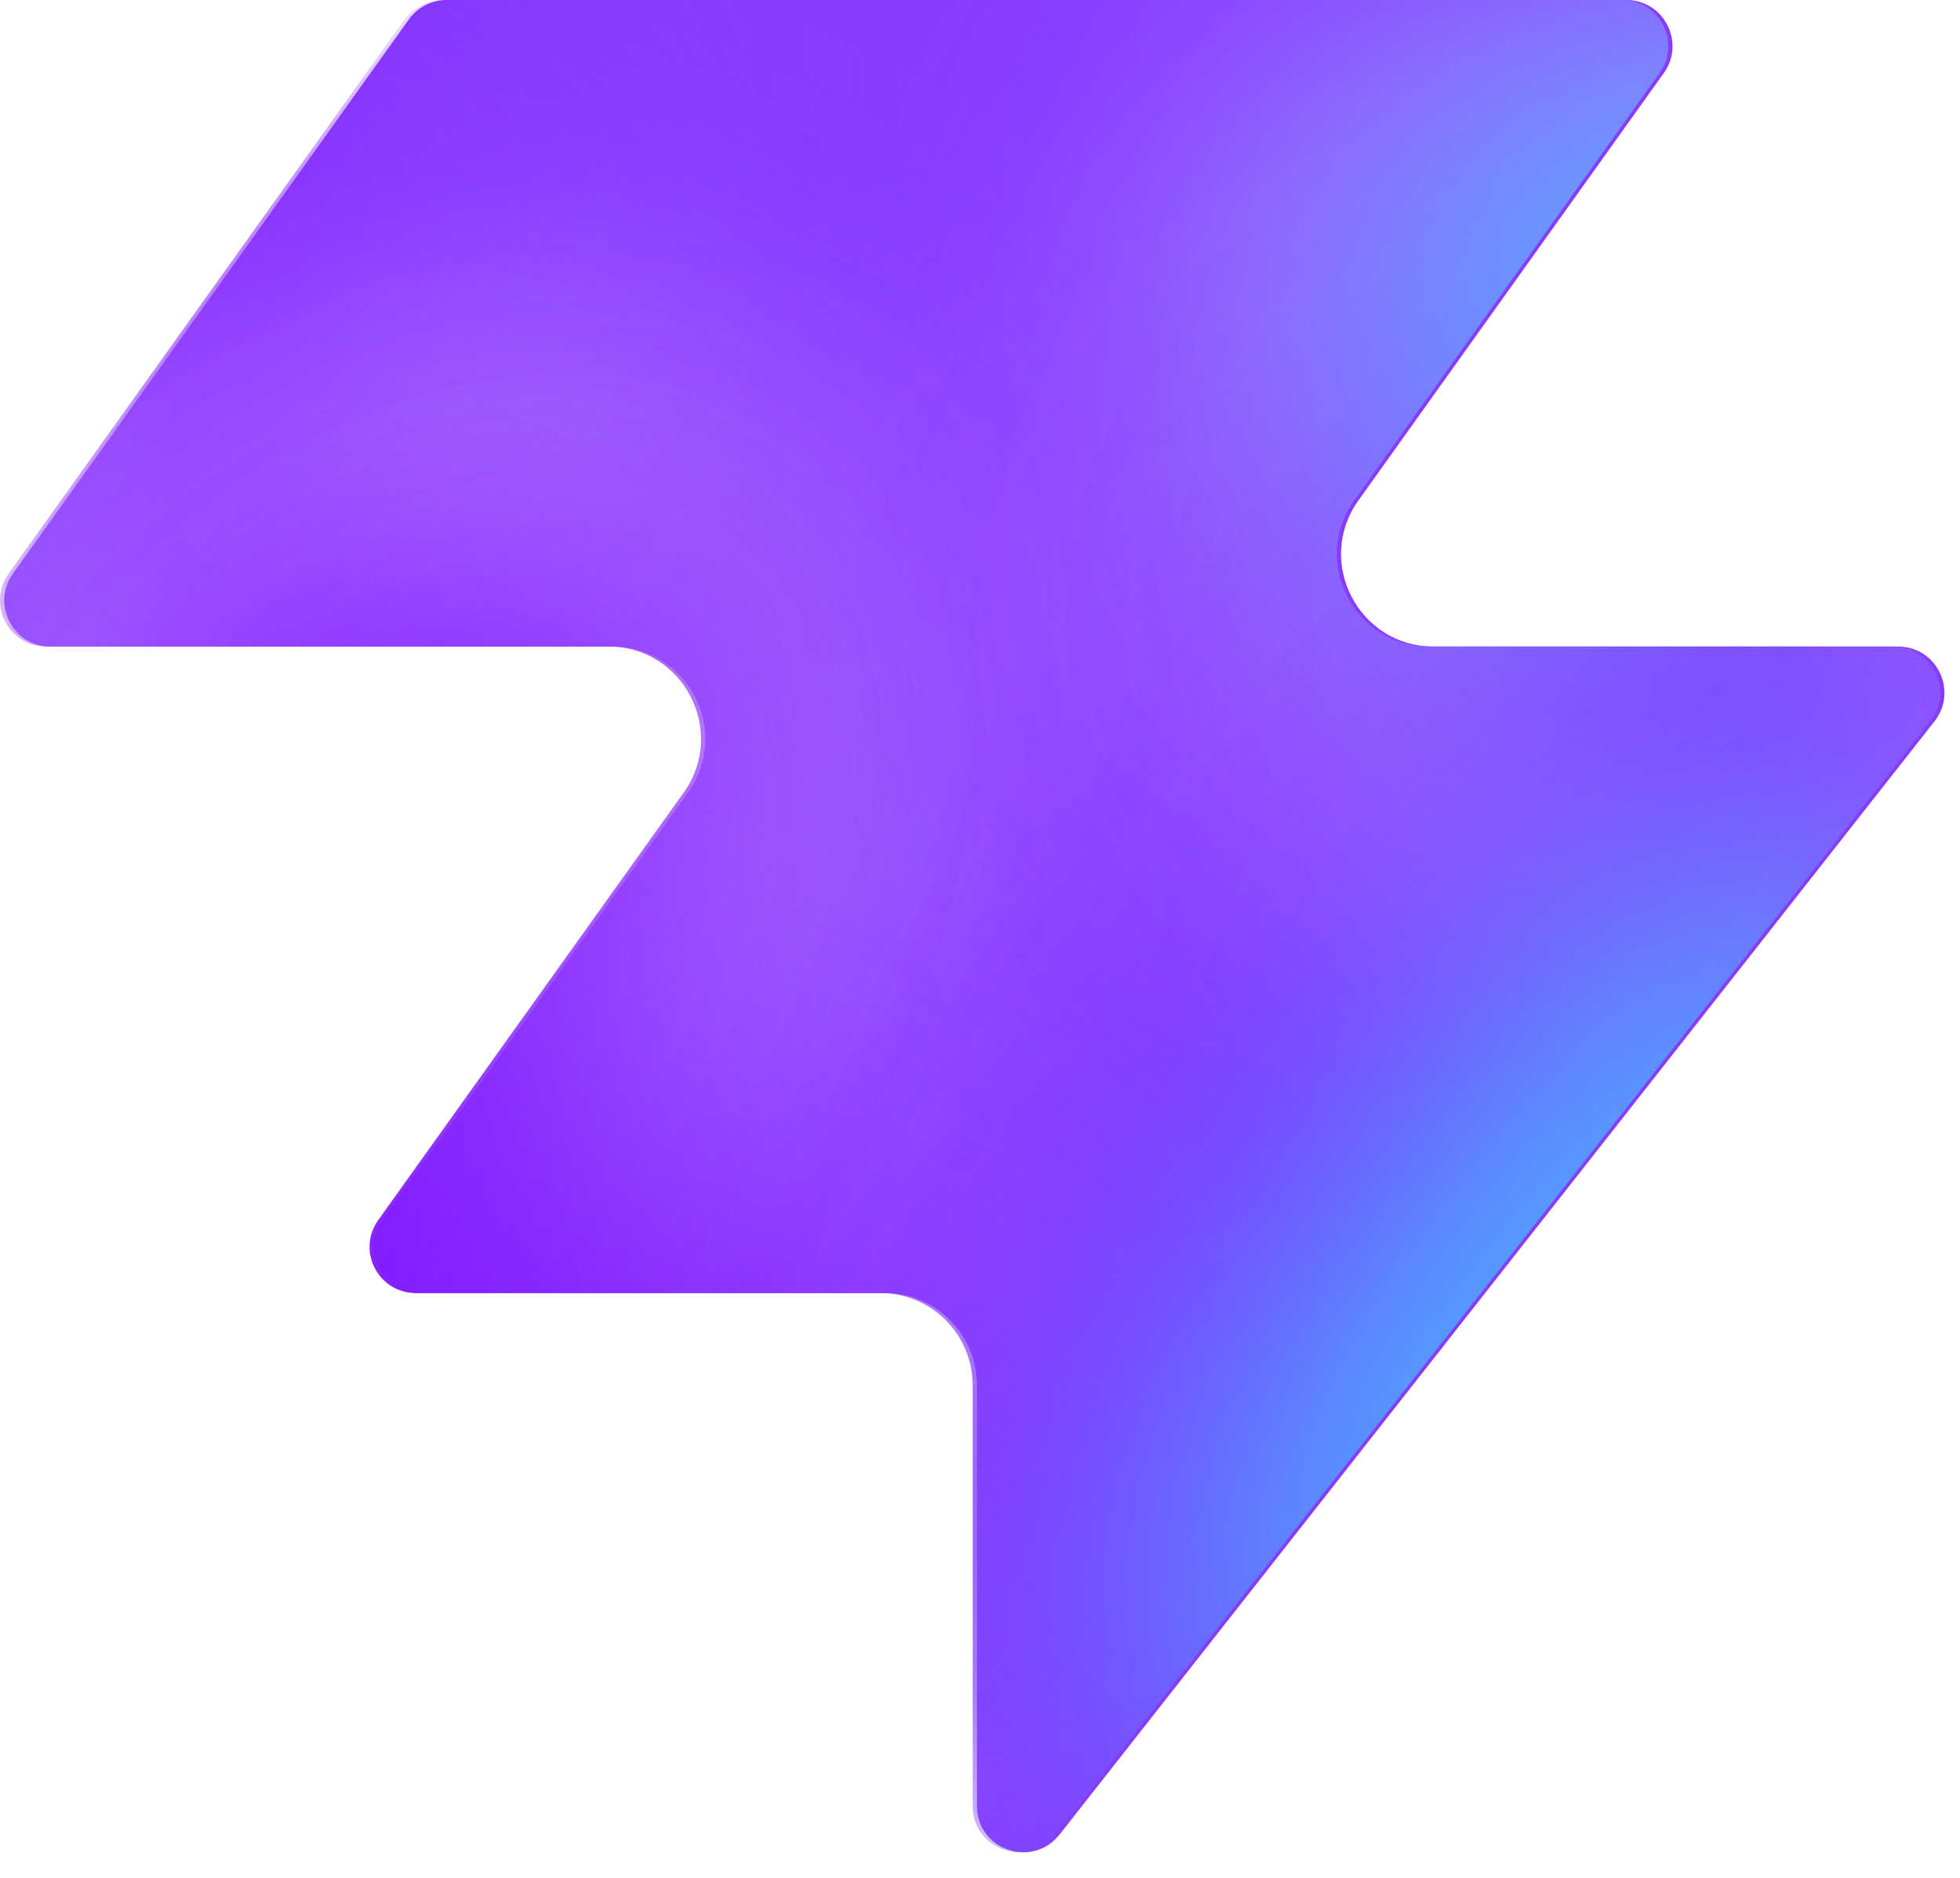
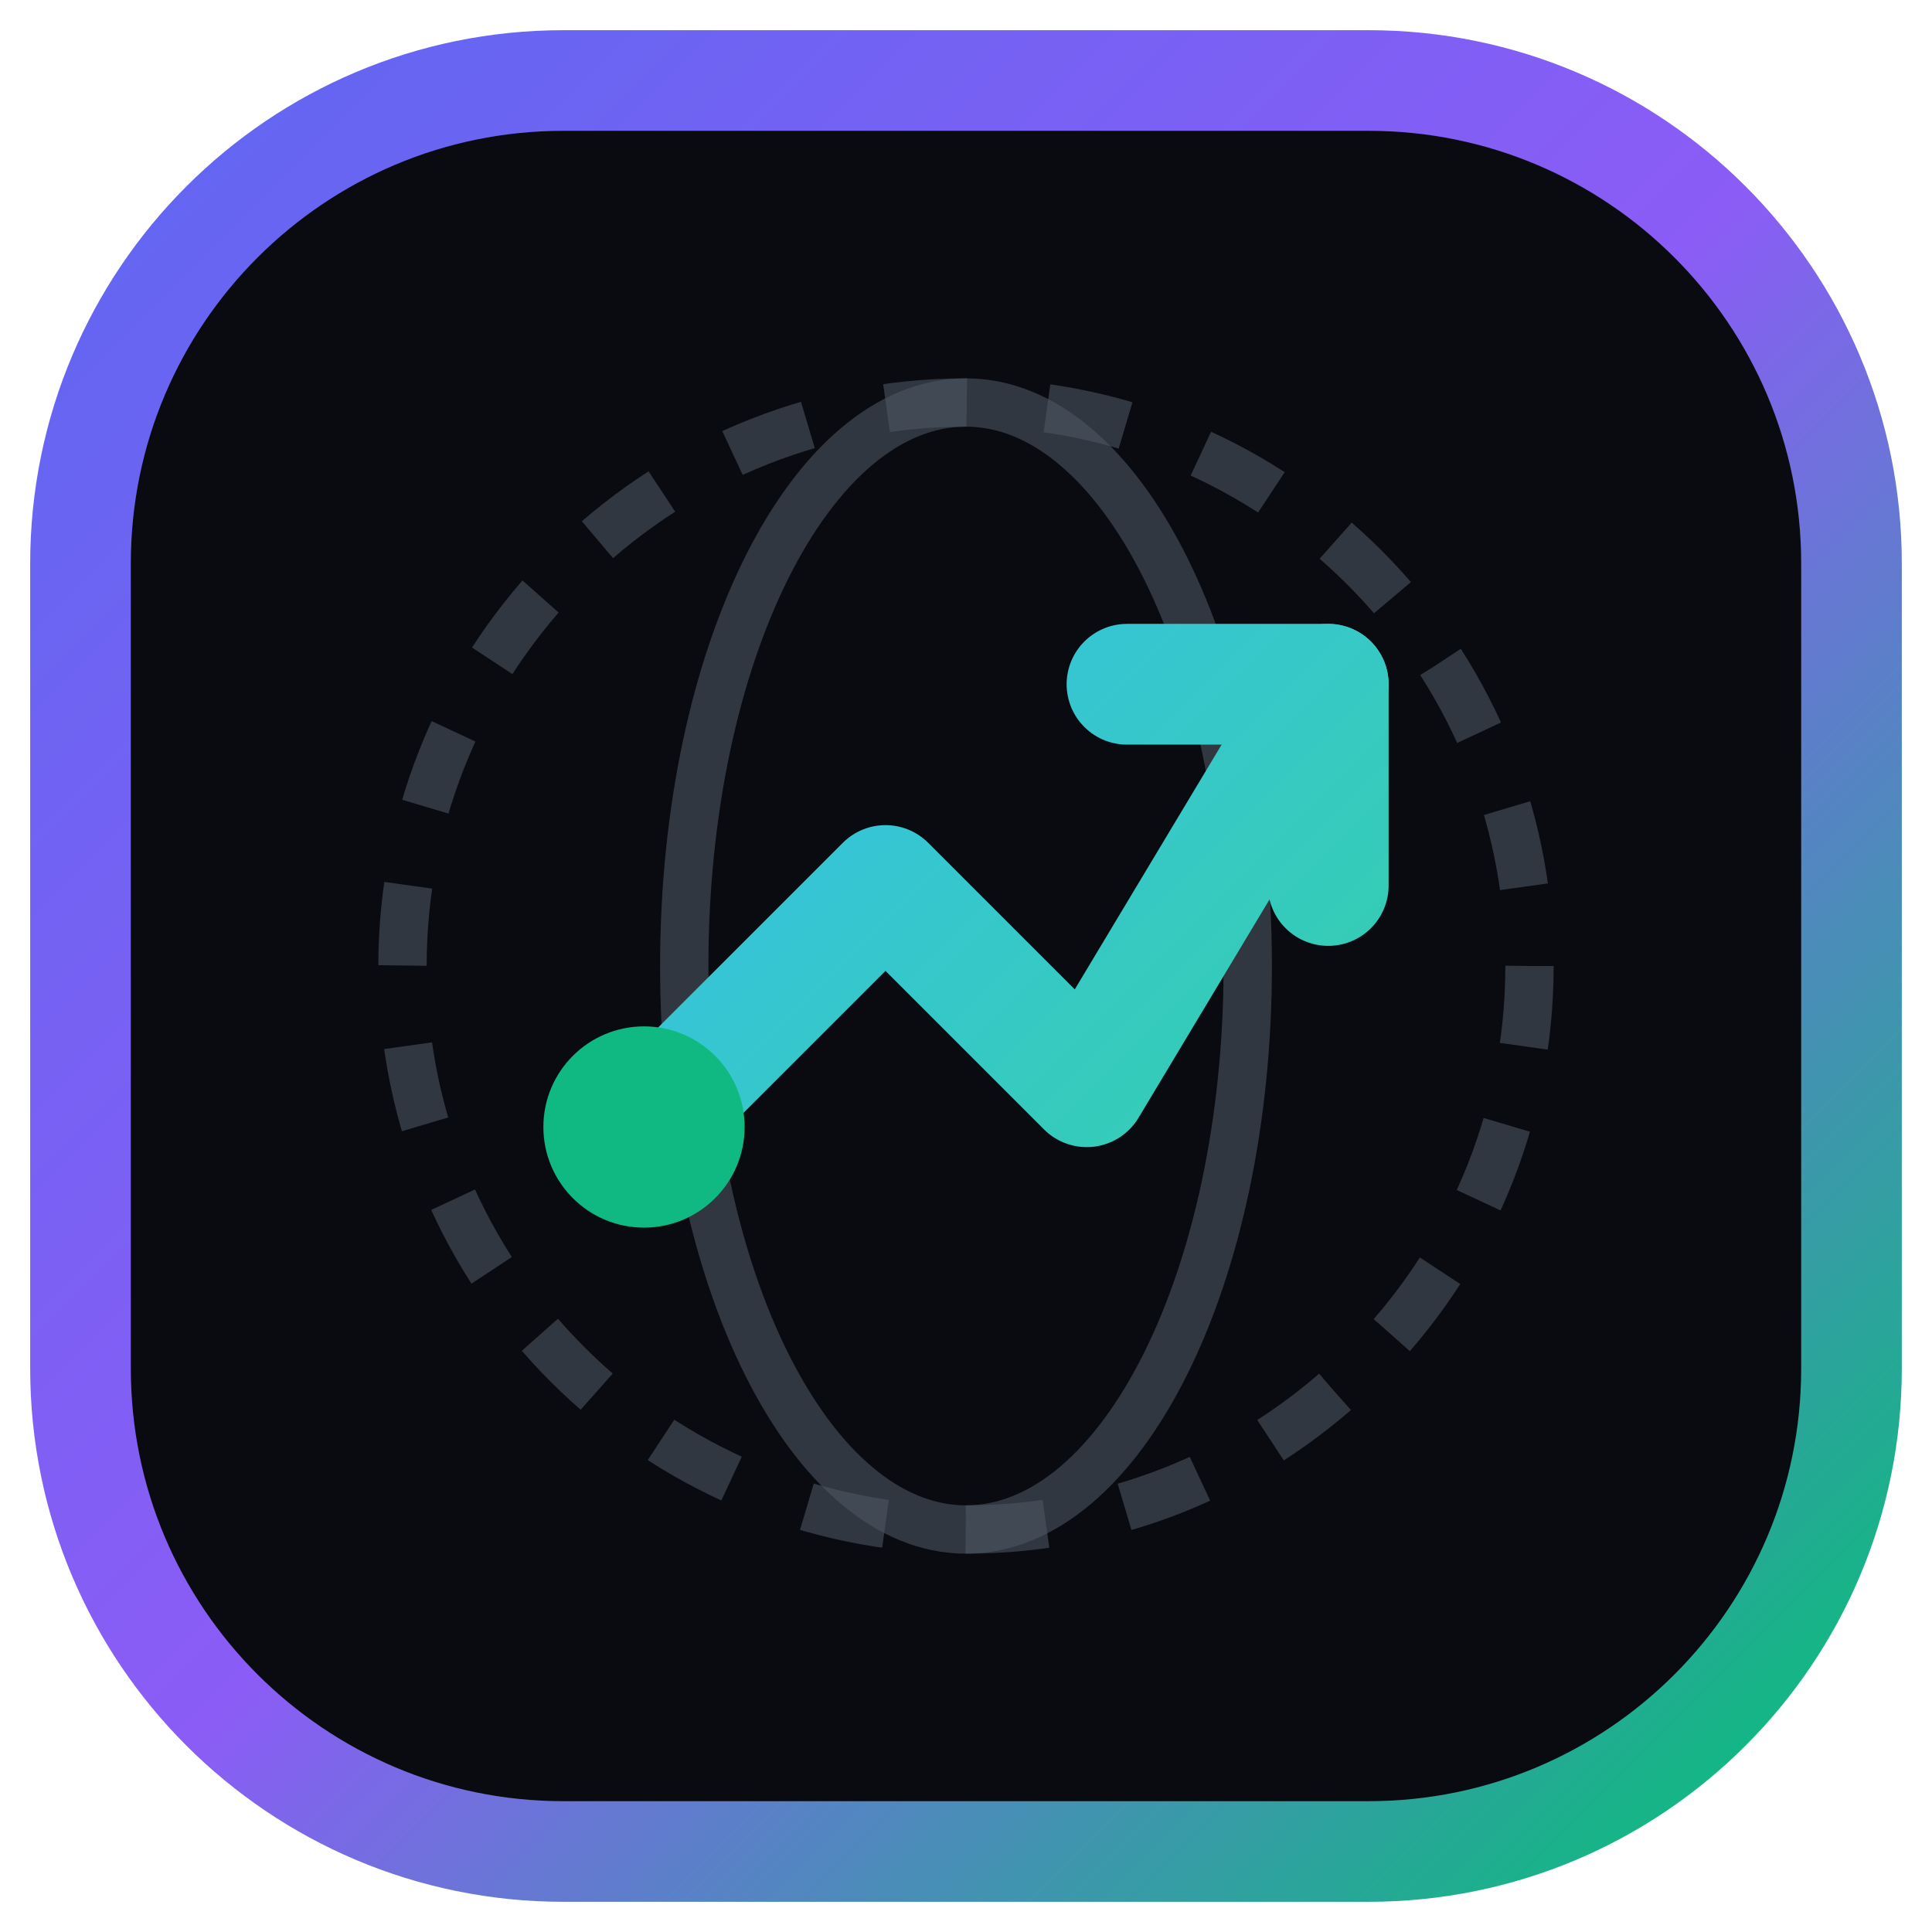
- <svg xmlns="http://www.w3.org/2000/svg" width="48" height="46" fill="none" viewBox="0 0 48 46">
-   <path fill="#863bff" d="M25.946 44.938c-.664.845-2.021.375-2.021-.698V33.937a2.26 2.26 0 0 0-2.262-2.262H10.287c-.92 0-1.456-1.04-.92-1.788l7.48-10.471c1.07-1.497 0-3.578-1.842-3.578H1.237c-.92 0-1.456-1.04-.92-1.788L10.013.474c.214-.297.556-.474.92-.474h28.894c.92 0 1.456 1.04.92 1.788l-7.48 10.471c-1.07 1.498 0 3.579 1.842 3.579h11.377c.943 0 1.473 1.088.89 1.83L25.947 44.94z" style="fill:#863bff;fill:color(display-p3 .525 .23 1);fill-opacity:1" />
-   <mask id="a" width="48" height="46" x="0" y="0" maskUnits="userSpaceOnUse" style="mask-type:alpha">
-     <path fill="#000" d="M25.842 44.938c-.664.844-2.021.375-2.021-.698V33.937a2.26 2.26 0 0 0-2.262-2.262H10.183c-.92 0-1.456-1.04-.92-1.788l7.48-10.471c1.07-1.498 0-3.579-1.842-3.579H1.133c-.92 0-1.456-1.04-.92-1.787L9.91.473c.214-.297.556-.474.92-.474h28.894c.92 0 1.456 1.04.92 1.788l-7.48 10.471c-1.07 1.498 0 3.578 1.842 3.578h11.377c.943 0 1.473 1.088.89 1.832L25.843 44.94z" style="fill:#000;fill-opacity:1" />
-   </mask>
-   <g mask="url(#a)">
-     <g filter="url(#b)">
-       <ellipse cx="5.508" cy="14.704" fill="#ede6ff" rx="5.508" ry="14.704" style="fill:#ede6ff;fill:color(display-p3 .927 .903 1);fill-opacity:1" transform="matrix(.00324 1 1 -.00324 -4.47 31.516)" />
-     </g>
-     <g filter="url(#c)">
-       <ellipse cx="10.399" cy="29.851" fill="#ede6ff" rx="10.399" ry="29.851" style="fill:#ede6ff;fill:color(display-p3 .927 .903 1);fill-opacity:1" transform="matrix(.00324 1 1 -.00324 -39.328 7.883)" />
-     </g>
-     <g filter="url(#d)">
-       <ellipse cx="5.508" cy="30.487" fill="#7e14ff" rx="5.508" ry="30.487" style="fill:#7e14ff;fill:color(display-p3 .492 .077 1);fill-opacity:1" transform="rotate(89.814 -25.913 -14.639)scale(1 -1)" />
-     </g>
-     <g filter="url(#e)">
-       <ellipse cx="5.508" cy="30.599" fill="#7e14ff" rx="5.508" ry="30.599" style="fill:#7e14ff;fill:color(display-p3 .492 .077 1);fill-opacity:1" transform="rotate(89.814 -32.644 -3.334)scale(1 -1)" />
-     </g>
-     <g filter="url(#f)">
-       <ellipse cx="5.508" cy="30.599" fill="#7e14ff" rx="5.508" ry="30.599" style="fill:#7e14ff;fill:color(display-p3 .492 .077 1);fill-opacity:1" transform="matrix(.00324 1 1 -.00324 -34.34 30.47)" />
-     </g>
-     <g filter="url(#g)">
-       <ellipse cx="14.072" cy="22.078" fill="#ede6ff" rx="14.072" ry="22.078" style="fill:#ede6ff;fill:color(display-p3 .927 .903 1);fill-opacity:1" transform="rotate(93.35 24.506 48.493)scale(-1 1)" />
-     </g>
-     <g filter="url(#h)">
-       <ellipse cx="3.47" cy="21.501" fill="#7e14ff" rx="3.47" ry="21.501" style="fill:#7e14ff;fill:color(display-p3 .492 .077 1);fill-opacity:1" transform="rotate(89.009 28.708 47.59)scale(-1 1)" />
-     </g>
-     <g filter="url(#i)">
-       <ellipse cx="3.47" cy="21.501" fill="#7e14ff" rx="3.47" ry="21.501" style="fill:#7e14ff;fill:color(display-p3 .492 .077 1);fill-opacity:1" transform="rotate(89.009 28.708 47.59)scale(-1 1)" />
-     </g>
-     <g filter="url(#j)">
-       <ellipse cx=".387" cy="8.972" fill="#7e14ff" rx="4.407" ry="29.108" style="fill:#7e14ff;fill:color(display-p3 .492 .077 1);fill-opacity:1" transform="rotate(39.51 .387 8.972)" />
-     </g>
-     <g filter="url(#k)">
-       <ellipse cx="47.523" cy="-6.092" fill="#7e14ff" rx="4.407" ry="29.108" style="fill:#7e14ff;fill:color(display-p3 .492 .077 1);fill-opacity:1" transform="rotate(37.892 47.523 -6.092)" />
-     </g>
-     <g filter="url(#l)">
-       <ellipse cx="41.412" cy="6.333" fill="#47bfff" rx="5.971" ry="9.665" style="fill:#47bfff;fill:color(display-p3 .28 .748 1);fill-opacity:1" transform="rotate(37.892 41.412 6.333)" />
-     </g>
-     <g filter="url(#m)">
-       <ellipse cx="-1.879" cy="38.332" fill="#7e14ff" rx="4.407" ry="29.108" style="fill:#7e14ff;fill:color(display-p3 .492 .077 1);fill-opacity:1" transform="rotate(37.892 -1.88 38.332)" />
-     </g>
-     <g filter="url(#n)">
-       <ellipse cx="-1.879" cy="38.332" fill="#7e14ff" rx="4.407" ry="29.108" style="fill:#7e14ff;fill:color(display-p3 .492 .077 1);fill-opacity:1" transform="rotate(37.892 -1.88 38.332)" />
-     </g>
-     <g filter="url(#o)">
-       <ellipse cx="35.651" cy="29.907" fill="#7e14ff" rx="4.407" ry="29.108" style="fill:#7e14ff;fill:color(display-p3 .492 .077 1);fill-opacity:1" transform="rotate(37.892 35.651 29.907)" />
-     </g>
-     <g filter="url(#p)">
-       <ellipse cx="38.418" cy="32.4" fill="#47bfff" rx="5.971" ry="15.297" style="fill:#47bfff;fill:color(display-p3 .28 .748 1);fill-opacity:1" transform="rotate(37.892 38.418 32.4)" />
-     </g>
-   </g>
+ <svg xmlns="http://www.w3.org/2000/svg" viewBox="0 0 48 48" fill="none">
  <defs>
-     <filter id="b" width="60.045" height="41.654" x="-19.77" y="16.149" color-interpolation-filters="sRGB" filterUnits="userSpaceOnUse">
-       <feFlood flood-opacity="0" result="BackgroundImageFix" />
-       <feBlend in="SourceGraphic" in2="BackgroundImageFix" result="shape" />
-       <feGaussianBlur result="effect1_foregroundBlur_2002_17158" stdDeviation="7.659" />
-     </filter>
-     <filter id="c" width="90.34" height="51.437" x="-54.613" y="-7.533" color-interpolation-filters="sRGB" filterUnits="userSpaceOnUse">
-       <feFlood flood-opacity="0" result="BackgroundImageFix" />
-       <feBlend in="SourceGraphic" in2="BackgroundImageFix" result="shape" />
-       <feGaussianBlur result="effect1_foregroundBlur_2002_17158" stdDeviation="7.659" />
-     </filter>
-     <filter id="d" width="79.355" height="29.4" x="-49.64" y="2.03" color-interpolation-filters="sRGB" filterUnits="userSpaceOnUse">
-       <feFlood flood-opacity="0" result="BackgroundImageFix" />
-       <feBlend in="SourceGraphic" in2="BackgroundImageFix" result="shape" />
-       <feGaussianBlur result="effect1_foregroundBlur_2002_17158" stdDeviation="4.596" />
-     </filter>
-     <filter id="e" width="79.579" height="29.4" x="-45.045" y="20.029" color-interpolation-filters="sRGB" filterUnits="userSpaceOnUse">
-       <feFlood flood-opacity="0" result="BackgroundImageFix" />
-       <feBlend in="SourceGraphic" in2="BackgroundImageFix" result="shape" />
-       <feGaussianBlur result="effect1_foregroundBlur_2002_17158" stdDeviation="4.596" />
-     </filter>
-     <filter id="f" width="79.579" height="29.4" x="-43.513" y="21.178" color-interpolation-filters="sRGB" filterUnits="userSpaceOnUse">
-       <feFlood flood-opacity="0" result="BackgroundImageFix" />
-       <feBlend in="SourceGraphic" in2="BackgroundImageFix" result="shape" />
-       <feGaussianBlur result="effect1_foregroundBlur_2002_17158" stdDeviation="4.596" />
-     </filter>
-     <filter id="g" width="74.749" height="58.852" x="15.756" y="-17.901" color-interpolation-filters="sRGB" filterUnits="userSpaceOnUse">
-       <feFlood flood-opacity="0" result="BackgroundImageFix" />
-       <feBlend in="SourceGraphic" in2="BackgroundImageFix" result="shape" />
-       <feGaussianBlur result="effect1_foregroundBlur_2002_17158" stdDeviation="7.659" />
-     </filter>
-     <filter id="h" width="61.377" height="25.362" x="23.548" y="2.284" color-interpolation-filters="sRGB" filterUnits="userSpaceOnUse">
-       <feFlood flood-opacity="0" result="BackgroundImageFix" />
-       <feBlend in="SourceGraphic" in2="BackgroundImageFix" result="shape" />
-       <feGaussianBlur result="effect1_foregroundBlur_2002_17158" stdDeviation="4.596" />
-     </filter>
-     <filter id="i" width="61.377" height="25.362" x="23.548" y="2.284" color-interpolation-filters="sRGB" filterUnits="userSpaceOnUse">
-       <feFlood flood-opacity="0" result="BackgroundImageFix" />
-       <feBlend in="SourceGraphic" in2="BackgroundImageFix" result="shape" />
-       <feGaussianBlur result="effect1_foregroundBlur_2002_17158" stdDeviation="4.596" />
-     </filter>
-     <filter id="j" width="56.045" height="63.649" x="-27.636" y="-22.853" color-interpolation-filters="sRGB" filterUnits="userSpaceOnUse">
-       <feFlood flood-opacity="0" result="BackgroundImageFix" />
-       <feBlend in="SourceGraphic" in2="BackgroundImageFix" result="shape" />
-       <feGaussianBlur result="effect1_foregroundBlur_2002_17158" stdDeviation="4.596" />
-     </filter>
-     <filter id="k" width="54.814" height="64.646" x="20.116" y="-38.415" color-interpolation-filters="sRGB" filterUnits="userSpaceOnUse">
-       <feFlood flood-opacity="0" result="BackgroundImageFix" />
-       <feBlend in="SourceGraphic" in2="BackgroundImageFix" result="shape" />
-       <feGaussianBlur result="effect1_foregroundBlur_2002_17158" stdDeviation="4.596" />
-     </filter>
-     <filter id="l" width="33.541" height="35.313" x="24.641" y="-11.323" color-interpolation-filters="sRGB" filterUnits="userSpaceOnUse">
-       <feFlood flood-opacity="0" result="BackgroundImageFix" />
-       <feBlend in="SourceGraphic" in2="BackgroundImageFix" result="shape" />
-       <feGaussianBlur result="effect1_foregroundBlur_2002_17158" stdDeviation="4.596" />
-     </filter>
-     <filter id="m" width="54.814" height="64.646" x="-29.286" y="6.009" color-interpolation-filters="sRGB" filterUnits="userSpaceOnUse">
-       <feFlood flood-opacity="0" result="BackgroundImageFix" />
-       <feBlend in="SourceGraphic" in2="BackgroundImageFix" result="shape" />
-       <feGaussianBlur result="effect1_foregroundBlur_2002_17158" stdDeviation="4.596" />
-     </filter>
-     <filter id="n" width="54.814" height="64.646" x="-29.286" y="6.009" color-interpolation-filters="sRGB" filterUnits="userSpaceOnUse">
-       <feFlood flood-opacity="0" result="BackgroundImageFix" />
-       <feBlend in="SourceGraphic" in2="BackgroundImageFix" result="shape" />
-       <feGaussianBlur result="effect1_foregroundBlur_2002_17158" stdDeviation="4.596" />
-     </filter>
-     <filter id="o" width="54.814" height="64.646" x="8.244" y="-2.416" color-interpolation-filters="sRGB" filterUnits="userSpaceOnUse">
-       <feFlood flood-opacity="0" result="BackgroundImageFix" />
-       <feBlend in="SourceGraphic" in2="BackgroundImageFix" result="shape" />
-       <feGaussianBlur result="effect1_foregroundBlur_2002_17158" stdDeviation="4.596" />
-     </filter>
-     <filter id="p" width="39.409" height="43.623" x="18.713" y="10.588" color-interpolation-filters="sRGB" filterUnits="userSpaceOnUse">
-       <feFlood flood-opacity="0" result="BackgroundImageFix" />
-       <feBlend in="SourceGraphic" in2="BackgroundImageFix" result="shape" />
-       <feGaussianBlur result="effect1_foregroundBlur_2002_17158" stdDeviation="4.596" />
-     </filter>
+     <linearGradient id="thg-grad" x1="4" y1="4" x2="44" y2="44" gradientUnits="userSpaceOnUse">
+       <stop offset="0%" stop-color="#6366F1" />
+       <stop offset="50%" stop-color="#8B5CF6" />
+       <stop offset="100%" stop-color="#10B981" />
+     </linearGradient>
+     <linearGradient id="thg-glow" x1="12" y1="12" x2="36" y2="36" gradientUnits="userSpaceOnUse">
+       <stop offset="0%" stop-color="#38BDF8" />
+       <stop offset="100%" stop-color="#34D399" />
+     </linearGradient>
  </defs>
+   <rect x="2" y="2" width="44" height="44" rx="12" fill="#0A0B10" stroke="url(#thg-grad)" stroke-width="2.5" />
+   <circle cx="24" cy="24" r="14" stroke="#4B5563" stroke-width="1.2" stroke-dasharray="2 2" opacity="0.6" />
+   <ellipse cx="24" cy="24" rx="7" ry="14" stroke="#4B5563" stroke-width="1.2" opacity="0.6" />
+   <path d="M16 28L22 22L27 27L33 17" stroke="url(#thg-glow)" stroke-width="3" stroke-linecap="round" stroke-linejoin="round" />
+   <path d="M28 17H33V22" stroke="url(#thg-glow)" stroke-width="3" stroke-linecap="round" stroke-linejoin="round" />
+   <circle cx="16" cy="28" r="2.5" fill="#10B981" />
</svg>
